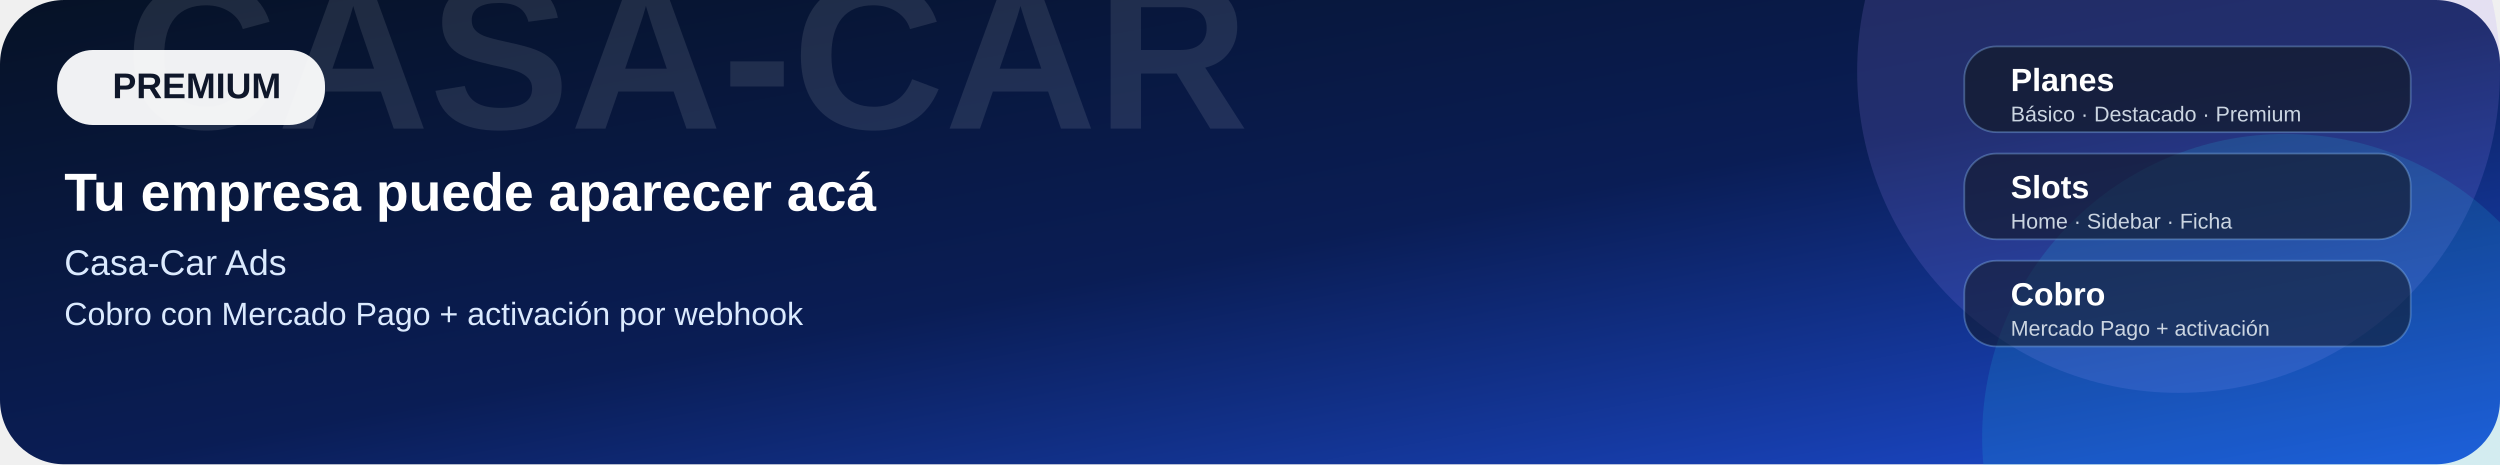
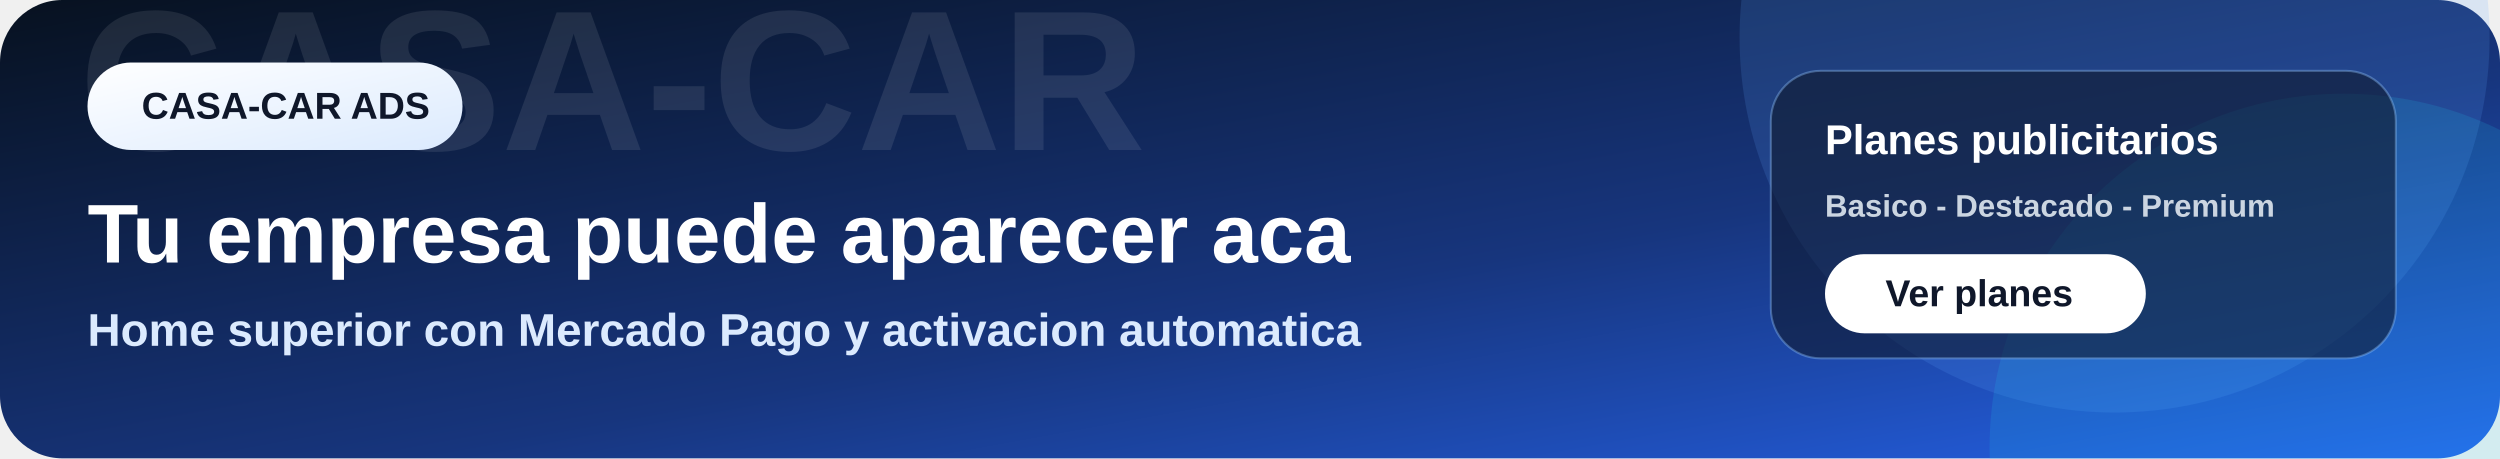
- <svg xmlns="http://www.w3.org/2000/svg" width="1400" height="260" viewBox="0 0 1400 260" fill="none">
+ <svg xmlns="http://www.w3.org/2000/svg" width="1200" height="220" viewBox="0 0 1200 220" fill="none">
  <defs>
-     <linearGradient id="g" x1="0" y1="0" x2="1" y2="1">
-       <stop offset="0%" stop-color="#061226" />
-       <stop offset="52%" stop-color="#0a1d55" />
-       <stop offset="100%" stop-color="#1d4ed8" />
+     <linearGradient id="bg" x1="0" y1="0" x2="1" y2="1">
+       <stop offset="0%" stop-color="#07111f" />
+       <stop offset="58%" stop-color="#17357d" />
+       <stop offset="100%" stop-color="#2563eb" />
    </linearGradient>
-     <linearGradient id="glass" x1="0" y1="0" x2="1" y2="1">
-       <stop offset="0%" stop-color="#ffffff" stop-opacity="0.94" />
-       <stop offset="100%" stop-color="#e2e8f0" stop-opacity="0.84" />
+     <linearGradient id="pill" x1="0" y1="0" x2="1" y2="1">
+       <stop offset="0%" stop-color="#ffffff" />
+       <stop offset="100%" stop-color="#dbeafe" />
    </linearGradient>
  </defs>
-   <rect width="1400" height="260" rx="36" fill="url(#g)" />
-   <circle cx="1220" cy="40" r="180" fill="#a78bfa" fill-opacity="0.16" />
-   <circle cx="1280" cy="245" r="170" fill="#22d3ee" fill-opacity="0.14" />
-   <text x="70" y="72" fill="#ffffff" fill-opacity="0.10" font-family="Arial" font-size="118" font-weight="900">CASA-CAR</text>
-   <rect x="32" y="28" width="150" height="42" rx="20" fill="#ffffff" fill-opacity="0.94" />
-   <text x="63" y="55" fill="#0f172a" font-family="Arial" font-size="20" font-weight="800">PREMIUM</text>
-   <text x="36" y="118" fill="#ffffff" font-family="Arial" font-size="30" font-weight="800">Tu empresa puede aparecer acá</text>
-   <text x="36" y="154" fill="#dbeafe" font-family="Arial" font-size="20">Casa-Car Ads</text>
-   <text x="36" y="182" fill="#dbeafe" font-family="Arial" font-size="18">Cobro con Mercado Pago + activación por webhook</text>
-   <rect x="1100" y="26" width="250" height="48" rx="18" fill="#111827" fill-opacity="0.68" stroke="#93c5fd" stroke-opacity="0.35" />
-   <text x="1126" y="51" fill="#ffffff" font-family="Arial" font-size="18" font-weight="800">Planes</text>
-   <text x="1126" y="68" fill="#cbd5e1" font-family="Arial" font-size="12">Básico · Destacado · Premium</text>
-   <rect x="1100" y="86" width="250" height="48" rx="18" fill="#111827" fill-opacity="0.62" stroke="#93c5fd" stroke-opacity="0.35" />
-   <text x="1126" y="111" fill="#ffffff" font-family="Arial" font-size="18" font-weight="800">Slots</text>
-   <text x="1126" y="128" fill="#cbd5e1" font-family="Arial" font-size="12">Home · Sidebar · Ficha</text>
-   <rect x="1100" y="146" width="250" height="48" rx="18" fill="#111827" fill-opacity="0.56" stroke="#93c5fd" stroke-opacity="0.35" />
-   <text x="1126" y="171" fill="#ffffff" font-family="Arial" font-size="18" font-weight="800">Cobro</text>
-   <text x="1126" y="188" fill="#cbd5e1" font-family="Arial" font-size="12">Mercado Pago + activación</text>
+   <rect width="1200" height="220" rx="30" fill="url(#bg)" />
+   <circle cx="1015" cy="18" r="180" fill="#60a5fa" fill-opacity=".16" />
+   <circle cx="1125" cy="215" r="170" fill="#22d3ee" fill-opacity=".14" />
+   <text x="38" y="72" fill="#ffffff" fill-opacity=".09" font-family="Arial, sans-serif" font-size="96" font-weight="900">CASA-CAR</text>
+   <rect x="42" y="30" width="180" height="42" rx="21" fill="url(#pill)" />
+   <text x="68" y="57" fill="#0f172a" font-family="Arial, sans-serif" font-size="18" font-weight="900">CASA-CAR ADS</text>
+   <text x="42" y="126" fill="#ffffff" font-family="Arial, sans-serif" font-size="40" font-weight="900">Tu empresa puede aparecer aca</text>
+   <text x="42" y="166" fill="#dbeafe" font-family="Arial, sans-serif" font-size="22" font-weight="700">Home superior con Mercado Pago y activacion automatica</text>
+   <g transform="translate(850 34)">
+     <rect width="300" height="138" rx="24" fill="#0f172a" fill-opacity=".58" stroke="#93c5fd" stroke-opacity=".38" />
+     <text x="26" y="40" fill="#ffffff" font-family="Arial, sans-serif" font-size="20" font-weight="900">Planes publicitarios</text>
+     <text x="26" y="70" fill="#cbd5e1" font-family="Arial, sans-serif" font-size="15" font-weight="700">Basico - Destacado - Premium</text>
+     <rect x="26" y="88" width="154" height="38" rx="19" fill="#ffffff" />
+     <text x="55" y="113" fill="#0f172a" font-family="Arial, sans-serif" font-size="18" font-weight="900">Ver planes</text>
+   </g>
</svg>
